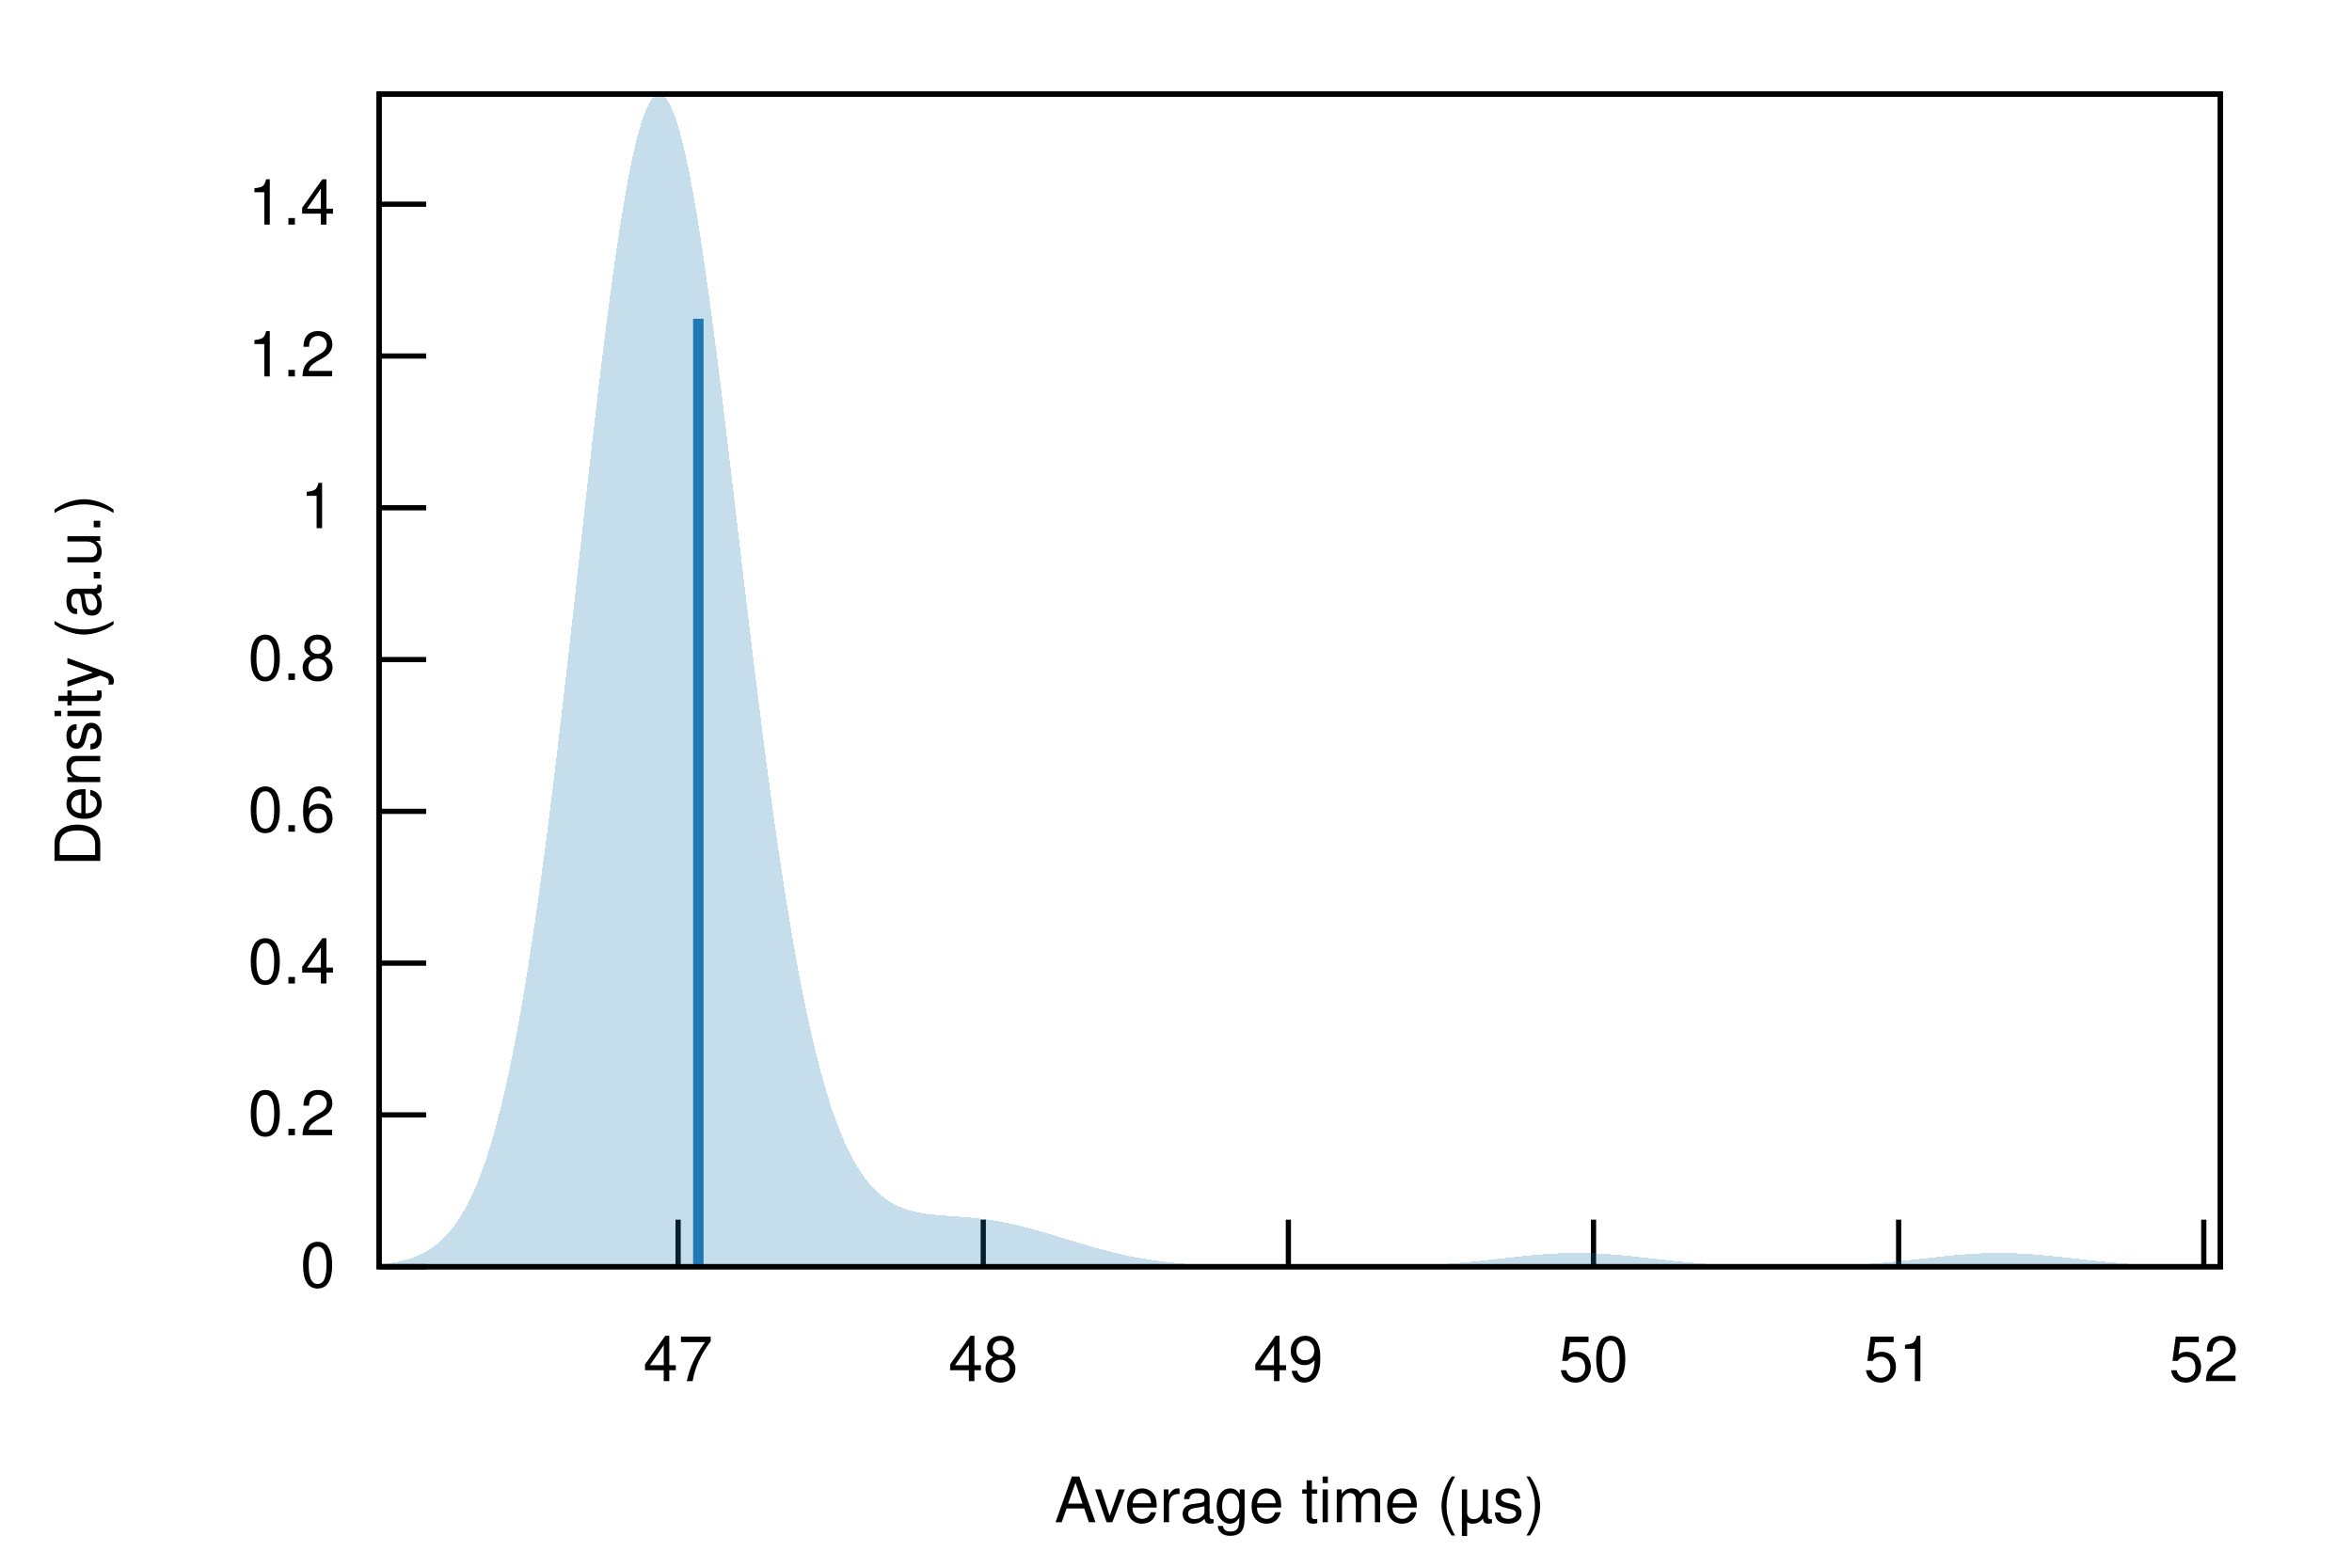
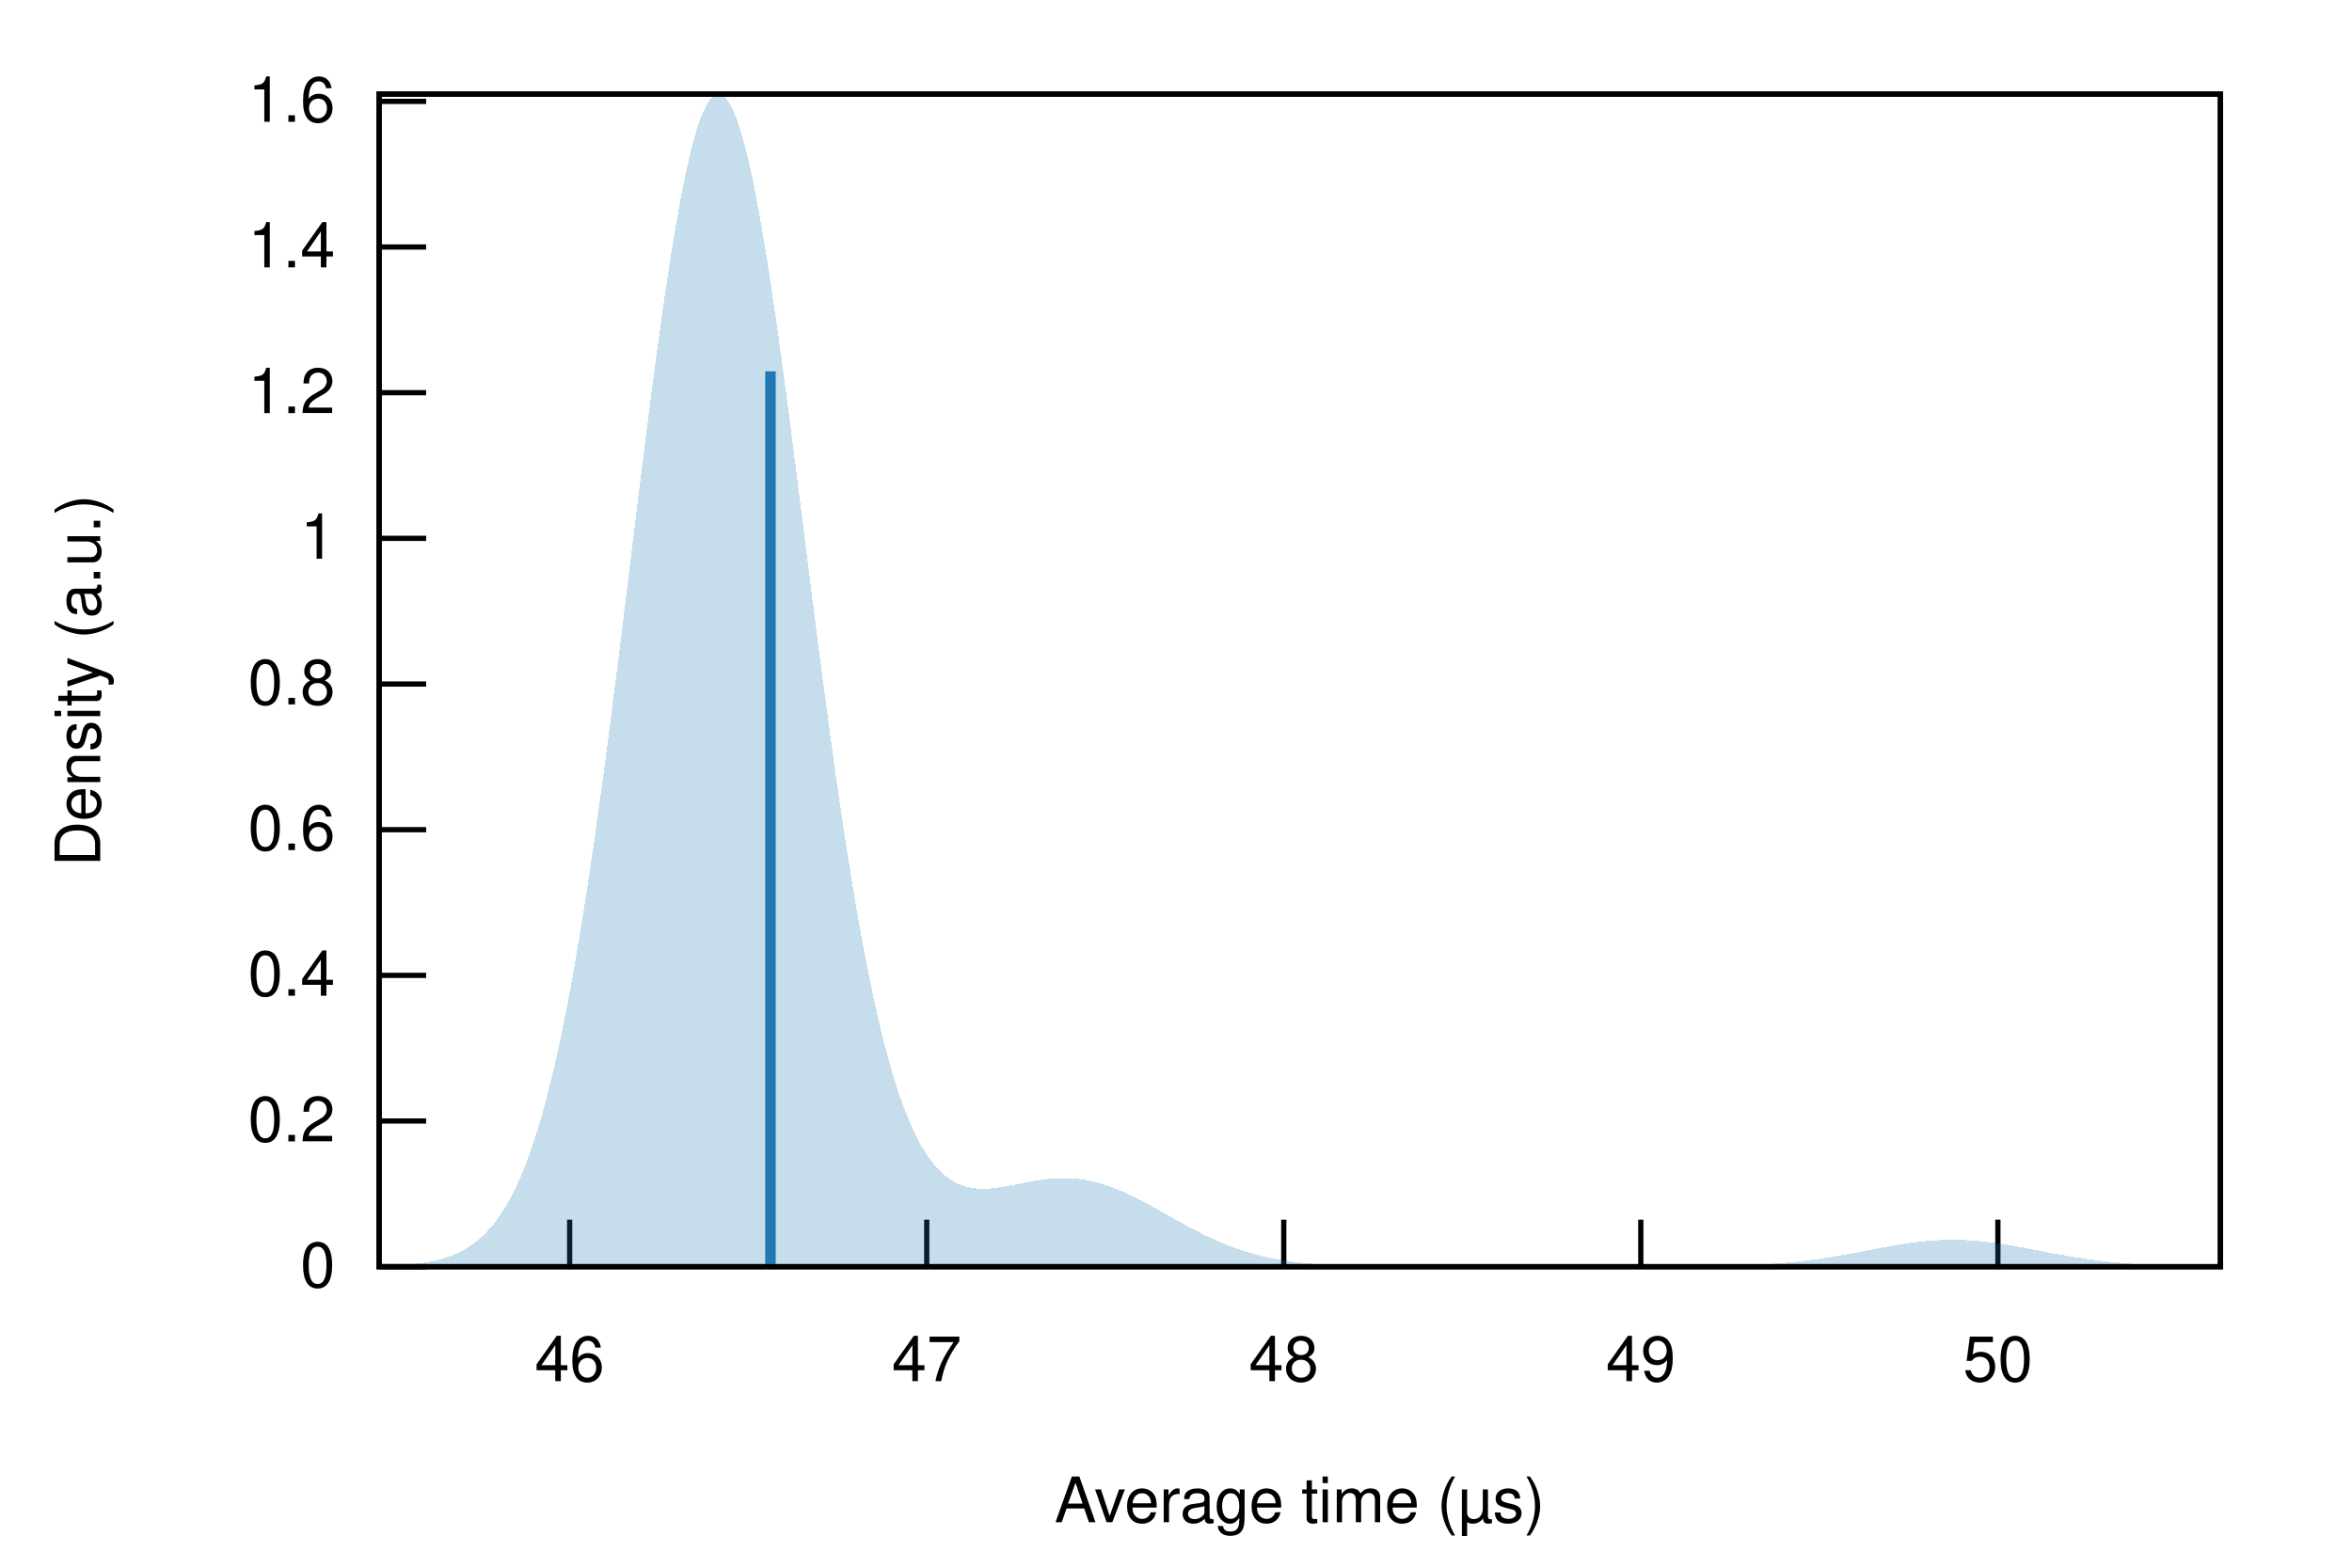
<svg xmlns="http://www.w3.org/2000/svg" xmlns:xlink="http://www.w3.org/1999/xlink" viewBox="0 0 450 300">
  <g id="gnuplot_canvas">
    <rect x="0" y="0" width="450" height="300" fill="none" />
    <defs>
      <circle id="gpDot" r="0.5" stroke-width="0.5" stroke="currentColor" />
      <path id="gpPt0" stroke-width="0.222" stroke="currentColor" d="M-1,0 h2 M0,-1 v2" />
      <path id="gpPt1" stroke-width="0.222" stroke="currentColor" d="M-1,-1 L1,1 M1,-1 L-1,1" />
      <path id="gpPt2" stroke-width="0.222" stroke="currentColor" d="M-1,0 L1,0 M0,-1 L0,1 M-1,-1 L1,1 M-1,1 L1,-1" />
      <rect id="gpPt3" stroke-width="0.222" stroke="currentColor" x="-1" y="-1" width="2" height="2" />
      <rect id="gpPt4" stroke-width="0.222" stroke="currentColor" fill="currentColor" x="-1" y="-1" width="2" height="2" />
      <circle id="gpPt5" stroke-width="0.222" stroke="currentColor" cx="0" cy="0" r="1" />
      <use xlink:href="#gpPt5" id="gpPt6" fill="currentColor" stroke="none" />
      <path id="gpPt7" stroke-width="0.222" stroke="currentColor" d="M0,-1.33 L-1.33,0.67 L1.33,0.67 z" />
      <use xlink:href="#gpPt7" id="gpPt8" fill="currentColor" stroke="none" />
      <use xlink:href="#gpPt7" id="gpPt9" stroke="currentColor" transform="rotate(180)" />
      <use xlink:href="#gpPt9" id="gpPt10" fill="currentColor" stroke="none" />
      <use xlink:href="#gpPt3" id="gpPt11" stroke="currentColor" transform="rotate(45)" />
      <use xlink:href="#gpPt11" id="gpPt12" fill="currentColor" stroke="none" />
      <path id="gpPt13" stroke-width="0.222" stroke="currentColor" d="M0,1.330 L1.265,0.411 L0.782,-1.067 L-0.782,-1.076 L-1.265,0.411 z" />
      <use xlink:href="#gpPt13" id="gpPt14" fill="currentColor" stroke="none" />
      <filter id="textbox" filterUnits="objectBoundingBox" x="0" y="0" height="1" width="1">
        <feFlood flood-color="white" flood-opacity="1" result="bgnd" />
        <feComposite in="SourceGraphic" in2="bgnd" operator="atop" />
      </filter>
      <filter id="greybox" filterUnits="objectBoundingBox" x="0" y="0" height="1" width="1">
        <feFlood flood-color="lightgrey" flood-opacity="1" result="grey" />
        <feComposite in="SourceGraphic" in2="grey" operator="atop" />
      </filter>
    </defs>
    <g fill="none" color="white" stroke="currentColor" stroke-width="1.00" stroke-linecap="butt" stroke-linejoin="miter">
</g>
    <g fill="none" color="black" stroke="currentColor" stroke-width="1.00" stroke-linecap="butt" stroke-linejoin="miter">
      <path stroke="black" d="M72.53,242.40 L81.53,242.40  " />
      <g transform="translate(64.14,246.30)" stroke="none" fill="black" font-family="Helvetica" font-size="12.00" text-anchor="end">
        <text>
          <tspan font-family="Helvetica"> 0</tspan>
        </text>
      </g>
    </g>
    <g fill="none" color="black" stroke="currentColor" stroke-width="1.00" stroke-linecap="butt" stroke-linejoin="miter">
-       <path stroke="black" d="M72.53,213.35 L81.53,213.35  " />
-       <g transform="translate(64.14,217.25)" stroke="none" fill="black" font-family="Helvetica" font-size="12.00" text-anchor="end">
+       <path stroke="black" d="M72.53,214.52 L81.53,214.52  " />
+       <g transform="translate(64.14,218.42)" stroke="none" fill="black" font-family="Helvetica" font-size="12.00" text-anchor="end">
        <text>
          <tspan font-family="Helvetica"> 0.2</tspan>
        </text>
      </g>
    </g>
    <g fill="none" color="black" stroke="currentColor" stroke-width="1.00" stroke-linecap="butt" stroke-linejoin="miter">
-       <path stroke="black" d="M72.53,184.31 L81.53,184.31  " />
-       <g transform="translate(64.14,188.21)" stroke="none" fill="black" font-family="Helvetica" font-size="12.00" text-anchor="end">
+       <path stroke="black" d="M72.53,186.65 L81.53,186.65  " />
+       <g transform="translate(64.14,190.55)" stroke="none" fill="black" font-family="Helvetica" font-size="12.00" text-anchor="end">
        <text>
          <tspan font-family="Helvetica"> 0.4</tspan>
        </text>
      </g>
    </g>
    <g fill="none" color="black" stroke="currentColor" stroke-width="1.00" stroke-linecap="butt" stroke-linejoin="miter">
-       <path stroke="black" d="M72.53,155.26 L81.53,155.26  " />
-       <g transform="translate(64.14,159.16)" stroke="none" fill="black" font-family="Helvetica" font-size="12.00" text-anchor="end">
+       <path stroke="black" d="M72.53,158.77 L81.53,158.77  " />
+       <g transform="translate(64.14,162.67)" stroke="none" fill="black" font-family="Helvetica" font-size="12.00" text-anchor="end">
        <text>
          <tspan font-family="Helvetica"> 0.6</tspan>
        </text>
      </g>
    </g>
    <g fill="none" color="black" stroke="currentColor" stroke-width="1.00" stroke-linecap="butt" stroke-linejoin="miter">
-       <path stroke="black" d="M72.53,126.22 L81.53,126.22  " />
-       <g transform="translate(64.14,130.12)" stroke="none" fill="black" font-family="Helvetica" font-size="12.00" text-anchor="end">
+       <path stroke="black" d="M72.53,130.90 L81.53,130.90  " />
+       <g transform="translate(64.14,134.80)" stroke="none" fill="black" font-family="Helvetica" font-size="12.00" text-anchor="end">
        <text>
          <tspan font-family="Helvetica"> 0.8</tspan>
        </text>
      </g>
    </g>
    <g fill="none" color="black" stroke="currentColor" stroke-width="1.00" stroke-linecap="butt" stroke-linejoin="miter">
-       <path stroke="black" d="M72.53,97.17 L81.53,97.17  " />
-       <g transform="translate(64.14,101.07)" stroke="none" fill="black" font-family="Helvetica" font-size="12.00" text-anchor="end">
+       <path stroke="black" d="M72.53,103.02 L81.53,103.02  " />
+       <g transform="translate(64.14,106.92)" stroke="none" fill="black" font-family="Helvetica" font-size="12.00" text-anchor="end">
        <text>
          <tspan font-family="Helvetica"> 1</tspan>
        </text>
      </g>
    </g>
    <g fill="none" color="black" stroke="currentColor" stroke-width="1.00" stroke-linecap="butt" stroke-linejoin="miter">
-       <path stroke="black" d="M72.53,68.13 L81.53,68.13  " />
-       <g transform="translate(64.14,72.03)" stroke="none" fill="black" font-family="Helvetica" font-size="12.00" text-anchor="end">
+       <path stroke="black" d="M72.53,75.15 L81.53,75.15  " />
+       <g transform="translate(64.14,79.05)" stroke="none" fill="black" font-family="Helvetica" font-size="12.00" text-anchor="end">
        <text>
          <tspan font-family="Helvetica"> 1.2</tspan>
        </text>
      </g>
    </g>
    <g fill="none" color="black" stroke="currentColor" stroke-width="1.00" stroke-linecap="butt" stroke-linejoin="miter">
-       <path stroke="black" d="M72.53,39.08 L81.53,39.08  " />
-       <g transform="translate(64.14,42.98)" stroke="none" fill="black" font-family="Helvetica" font-size="12.00" text-anchor="end">
+       <path stroke="black" d="M72.53,47.27 L81.53,47.27  " />
+       <g transform="translate(64.14,51.17)" stroke="none" fill="black" font-family="Helvetica" font-size="12.00" text-anchor="end">
        <text>
          <tspan font-family="Helvetica"> 1.4</tspan>
        </text>
      </g>
    </g>
    <g fill="none" color="black" stroke="currentColor" stroke-width="1.00" stroke-linecap="butt" stroke-linejoin="miter">
-       <path stroke="black" d="M129.74,242.40 L129.74,233.40  " />
-       <g transform="translate(129.74,264.30)" stroke="none" fill="black" font-family="Helvetica" font-size="12.00" text-anchor="middle">
+       <path stroke="black" d="M72.53,19.40 L81.53,19.40  " />
+       <g transform="translate(64.14,23.30)" stroke="none" fill="black" font-family="Helvetica" font-size="12.00" text-anchor="end">
+         <text>
+           <tspan font-family="Helvetica"> 1.6</tspan>
+         </text>
+       </g>
+     </g>
+     <g fill="none" color="black" stroke="currentColor" stroke-width="1.00" stroke-linecap="butt" stroke-linejoin="miter">
+       <path stroke="black" d="M108.99,242.40 L108.99,233.40  " />
+       <g transform="translate(108.99,264.30)" stroke="none" fill="black" font-family="Helvetica" font-size="12.00" text-anchor="middle">
+         <text>
+           <tspan font-family="Helvetica"> 46</tspan>
+         </text>
+       </g>
+     </g>
+     <g fill="none" color="black" stroke="currentColor" stroke-width="1.00" stroke-linecap="butt" stroke-linejoin="miter">
+       <path stroke="black" d="M177.31,242.40 L177.31,233.40  " />
+       <g transform="translate(177.31,264.30)" stroke="none" fill="black" font-family="Helvetica" font-size="12.00" text-anchor="middle">
        <text>
          <tspan font-family="Helvetica"> 47</tspan>
        </text>
      </g>
    </g>
    <g fill="none" color="black" stroke="currentColor" stroke-width="1.00" stroke-linecap="butt" stroke-linejoin="miter">
-       <path stroke="black" d="M188.12,242.40 L188.12,233.40  " />
-       <g transform="translate(188.12,264.30)" stroke="none" fill="black" font-family="Helvetica" font-size="12.00" text-anchor="middle">
+       <path stroke="black" d="M245.62,242.40 L245.62,233.40  " />
+       <g transform="translate(245.62,264.30)" stroke="none" fill="black" font-family="Helvetica" font-size="12.00" text-anchor="middle">
        <text>
          <tspan font-family="Helvetica"> 48</tspan>
        </text>
      </g>
    </g>
    <g fill="none" color="black" stroke="currentColor" stroke-width="1.00" stroke-linecap="butt" stroke-linejoin="miter">
-       <path stroke="black" d="M246.50,242.40 L246.50,233.40  " />
-       <g transform="translate(246.50,264.30)" stroke="none" fill="black" font-family="Helvetica" font-size="12.00" text-anchor="middle">
+       <path stroke="black" d="M313.93,242.40 L313.93,233.40  " />
+       <g transform="translate(313.93,264.30)" stroke="none" fill="black" font-family="Helvetica" font-size="12.00" text-anchor="middle">
        <text>
          <tspan font-family="Helvetica"> 49</tspan>
        </text>
      </g>
    </g>
    <g fill="none" color="black" stroke="currentColor" stroke-width="1.00" stroke-linecap="butt" stroke-linejoin="miter">
-       <path stroke="black" d="M304.88,242.40 L304.88,233.40  " />
-       <g transform="translate(304.88,264.30)" stroke="none" fill="black" font-family="Helvetica" font-size="12.00" text-anchor="middle">
+       <path stroke="black" d="M382.25,242.40 L382.25,233.40  " />
+       <g transform="translate(382.25,264.30)" stroke="none" fill="black" font-family="Helvetica" font-size="12.00" text-anchor="middle">
        <text>
          <tspan font-family="Helvetica"> 50</tspan>
-         </text>
-       </g>
-     </g>
-     <g fill="none" color="black" stroke="currentColor" stroke-width="1.00" stroke-linecap="butt" stroke-linejoin="miter">
-       <path stroke="black" d="M363.26,242.40 L363.26,233.40  " />
-       <g transform="translate(363.26,264.30)" stroke="none" fill="black" font-family="Helvetica" font-size="12.00" text-anchor="middle">
-         <text>
-           <tspan font-family="Helvetica"> 51</tspan>
-         </text>
-       </g>
-     </g>
-     <g fill="none" color="black" stroke="currentColor" stroke-width="1.00" stroke-linecap="butt" stroke-linejoin="miter">
-       <path stroke="black" d="M421.64,242.40 L421.64,233.40  " />
-       <g transform="translate(421.64,264.30)" stroke="none" fill="black" font-family="Helvetica" font-size="12.00" text-anchor="middle">
-         <text>
-           <tspan font-family="Helvetica"> 52</tspan>
        </text>
      </g>
    </g>
    <g fill="none" color="black" stroke="currentColor" stroke-width="1.00" stroke-linecap="butt" stroke-linejoin="miter">
</g>
    <g fill="none" color="black" stroke="currentColor" stroke-width="1.00" stroke-linecap="butt" stroke-linejoin="miter">
      <path stroke="black" d="M72.53,18.01 L72.53,242.40 L424.82,242.40 L424.82,18.01 L72.53,18.01 Z  " />
    </g>
    <g fill="none" color="black" stroke="currentColor" stroke-width="1.00" stroke-linecap="butt" stroke-linejoin="miter">
</g>
    <g id="gnuplot_plot_1">
      <g fill="none" color="black" stroke="currentColor" stroke-width="1.00" stroke-linecap="butt" stroke-linejoin="miter">
        <g stroke="none" shape-rendering="crispEdges">
-           <polygon fill="rgb( 31, 120, 180)" fill-opacity="0.25" points="72.53,241.99 73.24,241.92 73.94,241.83 74.65,241.73 75.35,241.61 76.06,241.48 76.77,241.33 77.47,241.15 78.18,240.94 78.88,240.71 79.59,240.44 80.30,240.14 81.00,239.80 81.71,239.41 82.41,238.96 83.12,238.47 83.83,237.91 84.53,237.28 85.24,236.58 85.94,235.80 86.65,234.93 87.36,233.96 88.06,232.89 88.77,231.71 89.47,230.41 90.18,228.98 90.89,227.41 91.59,225.69 92.30,223.83 93.00,221.80 93.71,219.59 94.42,217.21 95.12,214.64 95.83,211.88 96.53,208.92 97.24,205.75 97.95,202.37 98.65,198.78 99.36,194.97 100.06,190.94 100.77,186.69 101.48,182.22 102.18,177.54 102.89,172.65 103.59,167.56 104.30,162.27 105.01,156.80 105.71,151.16 106.42,145.36 107.12,139.42 107.83,133.35 108.54,127.19 109.24,120.94 109.95,114.63 110.65,108.29 111.36,101.95 112.07,95.63 112.77,89.36 113.48,83.17 114.18,77.09 114.89,71.15 115.60,65.39 116.30,59.83 117.01,54.50 117.71,49.44 118.42,44.68 119.13,40.23 119.83,36.13 120.54,32.40 121.24,29.06 121.95,26.14 122.66,23.64 123.36,21.59 124.07,19.99 124.77,18.86 125.48,18.20 126.19,18.01 126.89,18.29 127.60,19.05 128.30,20.27 129.01,21.94 129.72,24.05 130.42,26.59 131.13,29.54 131.83,32.88 132.54,36.58 133.25,40.63 133.95,45.00 134.66,49.66 135.36,54.58 136.07,59.74 136.78,65.10 137.48,70.64 138.19,76.32 138.89,82.13 139.60,88.02 140.31,93.97 141.01,99.96 141.72,105.95 142.42,111.92 143.13,117.85 143.84,123.72 144.54,129.50 145.25,135.18 145.95,140.74 146.66,146.16 147.37,151.43 148.07,156.55 148.78,161.49 149.48,166.25 150.19,170.83 150.90,175.21 151.60,179.40 152.31,183.39 153.01,187.19 153.72,190.79 154.43,194.19 155.13,197.39 155.84,200.41 156.54,203.24 157.25,205.89 157.96,208.36 158.66,210.66 159.37,212.80 160.07,214.77 160.78,216.60 161.48,218.28 162.19,219.83 162.90,221.24 163.60,222.54 164.31,223.71 165.01,224.78 165.72,225.75 166.43,226.62 167.13,227.40 167.84,228.10 168.54,228.73 169.25,229.28 169.96,229.77 170.66,230.20 171.37,230.58 172.07,230.91 172.78,231.20 173.49,231.45 174.19,231.66 174.90,231.84 175.60,232.00 176.31,232.13 177.02,232.24 177.72,232.34 178.43,232.42 179.13,232.49 179.84,232.55 180.55,232.61 181.25,232.66 181.96,232.71 182.66,232.76 183.37,232.81 184.08,232.86 184.78,232.92 185.49,232.98 186.19,233.05 186.90,233.12 187.61,233.21 188.31,233.29 189.02,233.39 189.72,233.50 190.43,233.61 191.14,233.73 191.84,233.86 192.55,234.00 193.25,234.15 193.96,234.30 194.67,234.47 195.37,234.64 196.08,234.82 196.78,235.00 197.49,235.19 198.20,235.38 198.90,235.58 199.61,235.79 200.31,235.99 201.02,236.20 201.73,236.42 202.43,236.63 203.14,236.85 203.84,237.06 204.55,237.28 205.26,237.49 205.96,237.71 206.67,237.92 207.37,238.13 208.08,238.34 208.79,238.54 209.49,238.74 210.20,238.93 210.90,239.12 211.61,239.31 212.32,239.49 213.02,239.67 213.73,239.83 214.43,240.00 215.14,240.15 215.85,240.31 216.55,240.45 217.26,240.59 217.96,240.72 218.67,240.84 219.38,240.96 220.08,241.07 220.79,241.18 221.49,241.28 222.20,241.37 222.91,241.46 223.61,241.54 224.32,241.62 225.02,241.69 225.73,241.76 226.44,241.82 227.14,241.87 227.85,241.93 228.55,241.97 229.26,242.02 229.97,242.06 230.67,242.09 231.38,242.13 232.08,242.16 232.79,242.19 233.50,242.21 234.20,242.23 234.91,242.25 235.61,242.27 236.32,242.29 237.03,242.30 237.73,242.31 238.44,242.32 239.14,242.33 239.85,242.34 240.56,242.35 241.26,242.36 241.97,242.36 242.67,242.37 243.38,242.37 244.09,242.38 244.79,242.38 245.50,242.38 246.20,242.38 246.91,242.39 247.62,242.39 248.32,242.39 249.03,242.39 249.73,242.39 250.44,242.39 251.15,242.39 251.85,242.39 252.56,242.39 253.26,242.39 253.97,242.39 254.68,242.39 255.38,242.39 256.09,242.38 256.79,242.38 257.50,242.38 258.21,242.38 258.91,242.37 259.62,242.37 260.32,242.36 261.03,242.36 261.74,242.35 262.44,242.34 263.15,242.34 263.85,242.33 264.56,242.32 265.27,242.31 265.97,242.29 266.68,242.28 267.38,242.26 268.09,242.24 268.80,242.23 269.50,242.20 270.21,242.18 270.91,242.15 271.62,242.13 272.33,242.10 273.03,242.06 273.74,242.03 274.44,241.99 275.15,241.95 275.86,241.91 276.56,241.86 277.27,241.81 277.97,241.76 278.68,241.70 279.39,241.64 280.09,241.58 280.80,241.52 281.50,241.45 282.21,241.38 282.92,241.31 283.62,241.24 284.33,241.16 285.03,241.09 285.74,241.01 286.45,240.93 287.15,240.85 287.86,240.77 288.56,240.69 289.27,240.61 289.98,240.53 290.68,240.46 291.39,240.38 292.09,240.31 292.80,240.24 293.51,240.17 294.21,240.11 294.92,240.05 295.62,240.00 296.33,239.95 297.04,239.90 297.74,239.87 298.45,239.83 299.15,239.81 299.86,239.79 300.57,239.77 301.27,239.77 301.98,239.77 302.68,239.77 303.39,239.78 304.10,239.80 304.80,239.83 305.51,239.86 306.21,239.90 306.92,239.94 307.63,239.99 308.33,240.04 309.04,240.10 309.74,240.16 310.45,240.23 311.16,240.30 311.86,240.37 312.57,240.44 313.27,240.52 313.98,240.60 314.69,240.67 315.39,240.75 316.10,240.83 316.80,240.91 317.51,240.99 318.22,241.07 318.92,241.15 319.63,241.22 320.33,241.30 321.04,241.37 321.75,241.44 322.45,241.51 323.16,241.57 323.86,241.63 324.57,241.69 325.28,241.75 325.98,241.80 326.69,241.85 327.39,241.90 328.10,241.94 328.81,241.98 329.51,242.02 330.22,242.05 330.92,242.09 331.63,242.12 332.34,242.15 333.04,242.17 333.75,242.19 334.45,242.21 335.16,242.23 335.87,242.25 336.57,242.26 337.28,242.27 337.98,242.28 338.69,242.29 339.39,242.30 340.10,242.31 340.81,242.31 341.51,242.31 342.22,242.31 342.92,242.31 343.63,242.31 344.34,242.30 345.04,242.30 345.75,242.29 346.45,242.28 347.16,242.27 347.87,242.26 348.57,242.24 349.28,242.22 349.98,242.21 350.69,242.18 351.40,242.16 352.10,242.13 352.81,242.11 353.51,242.07 354.22,242.04 354.93,242.00 355.63,241.96 356.34,241.92 357.04,241.88 357.75,241.83 358.46,241.78 359.16,241.72 359.87,241.67 360.57,241.61 361.28,241.54 361.99,241.48 362.69,241.41 363.40,241.34 364.10,241.27 364.81,241.19 365.52,241.12 366.22,241.04 366.93,240.96 367.63,240.88 368.34,240.80 369.05,240.72 369.75,240.64 370.46,240.56 371.16,240.49 371.87,240.41 372.58,240.34 373.28,240.27 373.99,240.20 374.69,240.13 375.40,240.07 376.11,240.02 376.81,239.97 377.52,239.92 378.22,239.88 378.93,239.85 379.64,239.82 380.34,239.79 381.05,239.78 381.75,239.77 382.46,239.77 383.17,239.77 383.87,239.78 384.58,239.79 385.28,239.82 385.99,239.85 386.70,239.88 387.40,239.92 388.11,239.97 388.81,240.02 389.52,240.07 390.23,240.13 390.93,240.20 391.64,240.27 392.34,240.34 393.05,240.41 393.76,240.49 394.46,240.56 395.17,240.64 395.87,240.72 396.58,240.80 397.29,240.88 397.99,240.96 398.70,241.04 399.40,241.12 400.11,241.19 400.82,241.27 401.52,241.34 402.23,241.41 402.93,241.48 403.64,241.54 404.35,241.61 405.05,241.67 405.76,241.72 406.46,241.78 407.17,241.83 407.88,241.88 408.58,241.92 409.29,241.97 409.99,242.01 410.70,242.04 411.41,242.08 412.11,242.11 412.82,242.14 413.52,242.17 414.23,242.19 414.94,242.21 415.64,242.23 416.35,242.25 417.05,242.27 417.76,242.28 418.47,242.30 419.17,242.31 419.88,242.32 420.58,242.33 421.29,242.34 422.00,242.35 422.70,242.35 423.41,242.36 424.11,242.37 424.82,242.37 424.82,242.40 424.11,242.40 423.41,242.40 422.70,242.40 422.00,242.40 421.29,242.40 420.58,242.40 419.88,242.40 419.17,242.40 418.47,242.40 417.76,242.40 417.05,242.40 416.35,242.40 415.64,242.40 414.94,242.40 414.23,242.40 413.52,242.40 412.82,242.40 412.11,242.40 411.41,242.40 410.70,242.40 409.99,242.40 409.29,242.40 408.58,242.40 407.88,242.40 407.17,242.40 406.46,242.40 405.76,242.40 405.05,242.40 404.35,242.40 403.64,242.40 402.93,242.40 402.23,242.40 401.52,242.40 400.82,242.40 400.11,242.40 399.40,242.40 398.70,242.40 397.99,242.40 397.29,242.40 396.58,242.40 395.87,242.40 395.17,242.40 394.46,242.40 393.76,242.40 393.05,242.40 392.34,242.40 391.64,242.40 390.93,242.40 390.23,242.40 389.52,242.40 388.81,242.40 388.11,242.40 387.40,242.40 386.70,242.40 385.99,242.40 385.28,242.40 384.58,242.40 383.87,242.40 383.17,242.40 382.46,242.40 381.75,242.40 381.05,242.40 380.34,242.40 379.64,242.40 378.93,242.40 378.22,242.40 377.52,242.40 376.81,242.40 376.11,242.40 375.40,242.40 374.69,242.40 373.99,242.40 373.28,242.40 372.58,242.40 371.87,242.40 371.16,242.40 370.46,242.40 369.75,242.40 369.05,242.40 368.34,242.40 367.63,242.40 366.93,242.40 366.22,242.40 365.52,242.40 364.81,242.40 364.10,242.40 363.40,242.40 362.69,242.40 361.99,242.40 361.28,242.40 360.57,242.40 359.87,242.40 359.16,242.40 358.46,242.40 357.75,242.40 357.04,242.40 356.34,242.40 355.63,242.40 354.93,242.40 354.22,242.40 353.51,242.40 352.81,242.40 352.10,242.40 351.40,242.40 350.69,242.40 349.98,242.40 349.28,242.40 348.57,242.40 347.87,242.40 347.16,242.40 346.45,242.40 345.75,242.40 345.04,242.40 344.34,242.40 343.63,242.40 342.92,242.40 342.22,242.40 341.51,242.40 340.81,242.40 340.10,242.40 339.39,242.40 338.69,242.40 337.98,242.40 337.28,242.40 336.57,242.40 335.87,242.40 335.16,242.40 334.45,242.40 333.75,242.40 333.04,242.40 332.34,242.40 331.63,242.40 330.92,242.40 330.22,242.40 329.51,242.40 328.81,242.40 328.10,242.40 327.39,242.40 326.69,242.40 325.98,242.40 325.28,242.40 324.57,242.40 323.86,242.40 323.16,242.40 322.45,242.40 321.75,242.40 321.04,242.40 320.33,242.40 319.63,242.40 318.92,242.40 318.22,242.40 317.51,242.40 316.80,242.40 316.10,242.40 315.39,242.40 314.69,242.40 313.98,242.40 313.27,242.40 312.57,242.40 311.86,242.40 311.16,242.40 310.45,242.40 309.74,242.40 309.04,242.40 308.33,242.40 307.63,242.40 306.92,242.40 306.21,242.40 305.51,242.40 304.80,242.40 304.10,242.40 303.39,242.40 302.68,242.40 301.98,242.40 301.27,242.40 300.57,242.40 299.86,242.40 299.15,242.40 298.45,242.40 297.74,242.40 297.04,242.40 296.33,242.40 295.62,242.40 294.92,242.40 294.21,242.40 293.51,242.40 292.80,242.40 292.09,242.40 291.39,242.40 290.68,242.40 289.98,242.40 289.27,242.40 288.56,242.40 287.86,242.40 287.15,242.40 286.45,242.40 285.74,242.40 285.03,242.40 284.33,242.40 283.62,242.40 282.92,242.40 282.21,242.40 281.50,242.40 280.80,242.40 280.09,242.40 279.39,242.40 278.68,242.40 277.97,242.40 277.27,242.40 276.56,242.40 275.86,242.40 275.15,242.40 274.44,242.40 273.74,242.40 273.03,242.40 272.33,242.40 271.62,242.40 270.91,242.40 270.21,242.40 269.50,242.40 268.80,242.40 268.09,242.40 267.38,242.40 266.68,242.40 265.97,242.40 265.27,242.40 264.56,242.40 263.85,242.40 263.15,242.40 262.44,242.40 261.74,242.40 261.03,242.40 260.32,242.40 259.62,242.40 258.91,242.40 258.21,242.40 257.50,242.40 256.79,242.40 256.09,242.40 255.38,242.40 254.68,242.40 253.97,242.40 253.26,242.40 252.56,242.40 251.85,242.40 251.15,242.40 250.44,242.40 249.73,242.40 249.03,242.40 248.32,242.40 247.62,242.40 246.91,242.40 246.20,242.40 245.50,242.40 244.79,242.40 244.09,242.40 243.38,242.40 242.67,242.40 241.97,242.40 241.26,242.40 240.56,242.40 239.85,242.40 239.14,242.40 238.44,242.40 237.73,242.40 237.03,242.40 236.32,242.40 235.61,242.40 234.91,242.40 234.20,242.40 233.50,242.40 232.79,242.40 232.08,242.40 231.38,242.40 230.67,242.40 229.97,242.40 229.26,242.40 228.55,242.40 227.85,242.40 227.14,242.40 226.44,242.40 225.73,242.40 225.02,242.40 224.32,242.40 223.61,242.40 222.91,242.40 222.20,242.40 221.49,242.40 220.79,242.40 220.08,242.40 219.38,242.40 218.67,242.40 217.96,242.40 217.26,242.40 216.55,242.40 215.85,242.40 215.14,242.40 214.43,242.40 213.73,242.40 213.02,242.40 212.32,242.40 211.61,242.40 210.90,242.40 210.20,242.40 209.49,242.40 208.79,242.40 208.08,242.40 207.37,242.40 206.67,242.40 205.96,242.40 205.26,242.40 204.55,242.40 203.84,242.40 203.14,242.40 202.43,242.40 201.73,242.40 201.02,242.40 200.31,242.40 199.61,242.40 198.90,242.40 198.20,242.40 197.49,242.40 196.78,242.40 196.08,242.40 195.37,242.40 194.67,242.40 193.96,242.40 193.25,242.40 192.55,242.40 191.84,242.40 191.14,242.40 190.43,242.40 189.72,242.40 189.02,242.40 188.31,242.40 187.61,242.40 186.90,242.40 186.19,242.40 185.49,242.40 184.78,242.40 184.08,242.40 183.37,242.40 182.66,242.40 181.96,242.40 181.25,242.40 180.55,242.40 179.84,242.40 179.13,242.40 178.43,242.40 177.72,242.40 177.02,242.40 176.31,242.40 175.60,242.40 174.90,242.40 174.19,242.40 173.49,242.40 172.78,242.40 172.07,242.40 171.37,242.40 170.66,242.40 169.96,242.40 169.25,242.40 168.54,242.40 167.84,242.40 167.13,242.40 166.43,242.40 165.72,242.40 165.01,242.40 164.31,242.40 163.60,242.40 162.90,242.40 162.19,242.40 161.48,242.40 160.78,242.40 160.07,242.40 159.37,242.40 158.66,242.40 157.96,242.40 157.25,242.40 156.54,242.40 155.84,242.40 155.13,242.40 154.43,242.40 153.72,242.40 153.01,242.40 152.31,242.40 151.60,242.40 150.90,242.40 150.19,242.40 149.48,242.40 148.78,242.40 148.07,242.40 147.37,242.40 146.66,242.40 145.95,242.40 145.25,242.40 144.54,242.40 143.84,242.40 143.13,242.40 142.42,242.40 141.72,242.40 141.01,242.40 140.31,242.40 139.60,242.40 138.89,242.40 138.19,242.40 137.48,242.40 136.78,242.40 136.07,242.40 135.36,242.40 134.66,242.40 133.95,242.40 133.25,242.40 132.54,242.40 131.83,242.40 131.13,242.40 130.42,242.40 129.72,242.40 129.01,242.40 128.30,242.40 127.60,242.40 126.89,242.40 126.19,242.40 125.48,242.40 124.77,242.40 124.07,242.40 123.36,242.40 122.66,242.40 121.95,242.40 121.24,242.40 120.54,242.40 119.83,242.40 119.13,242.40 118.42,242.40 117.71,242.40 117.01,242.40 116.30,242.40 115.60,242.40 114.89,242.40 114.18,242.40 113.48,242.40 112.77,242.40 112.07,242.40 111.36,242.40 110.65,242.40 109.95,242.40 109.24,242.40 108.54,242.40 107.83,242.40 107.12,242.40 106.42,242.40 105.71,242.40 105.01,242.40 104.30,242.40 103.59,242.40 102.89,242.40 102.18,242.40 101.48,242.40 100.77,242.40 100.06,242.40 99.36,242.40 98.65,242.40 97.95,242.40 97.24,242.40 96.53,242.40 95.83,242.40 95.12,242.40 94.42,242.40 93.71,242.40 93.00,242.40 92.30,242.40 91.59,242.40 90.89,242.40 90.18,242.40 89.47,242.40 88.77,242.40 88.06,242.40 87.36,242.40 86.65,242.40 85.94,242.40 85.24,242.40 84.53,242.40 83.83,242.40 83.12,242.40 82.41,242.40 81.71,242.40 81.00,242.40 80.30,242.40 79.59,242.40 78.88,242.40 78.18,242.40 77.47,242.40 76.77,242.40 76.06,242.40 75.35,242.40 74.65,242.40 73.94,242.40 73.24,242.40 72.53,242.40 " />
+           <polygon fill="rgb( 31, 120, 180)" fill-opacity="0.25" points="72.53,242.28 73.24,242.25 73.94,242.23 74.65,242.20 75.35,242.17 76.06,242.13 76.77,242.08 77.47,242.03 78.18,241.97 78.88,241.91 79.59,241.83 80.30,241.74 81.00,241.64 81.71,241.53 82.41,241.40 83.12,241.25 83.83,241.08 84.53,240.89 85.24,240.68 85.94,240.44 86.65,240.18 87.36,239.88 88.06,239.54 88.77,239.17 89.47,238.75 90.18,238.29 90.89,237.77 91.59,237.20 92.30,236.57 93.00,235.88 93.71,235.11 94.42,234.27 95.12,233.34 95.83,232.33 96.53,231.23 97.24,230.03 97.95,228.72 98.65,227.30 99.36,225.76 100.06,224.09 100.77,222.30 101.48,220.37 102.18,218.29 102.89,216.06 103.59,213.69 104.30,211.15 105.01,208.44 105.71,205.57 106.42,202.53 107.12,199.31 107.83,195.91 108.54,192.33 109.24,188.58 109.95,184.64 110.65,180.53 111.36,176.25 112.07,171.79 112.77,167.17 113.48,162.38 114.18,157.45 114.89,152.37 115.60,147.16 116.30,141.82 117.01,136.38 117.71,130.84 118.42,125.22 119.13,119.54 119.83,113.82 120.54,108.07 121.24,102.31 121.95,96.57 122.66,90.86 123.36,85.22 124.07,79.65 124.77,74.19 125.48,68.86 126.19,63.68 126.89,58.67 127.60,53.86 128.30,49.27 129.01,44.93 129.72,40.84 130.42,37.04 131.13,33.54 131.83,30.37 132.54,27.52 133.25,25.03 133.95,22.90 134.66,21.15 135.36,19.77 136.07,18.79 136.78,18.20 137.48,18.01 138.19,18.22 138.89,18.82 139.60,19.81 140.31,21.19 141.01,22.95 141.72,25.08 142.42,27.57 143.13,30.40 143.84,33.56 144.54,37.02 145.25,40.79 145.95,44.82 146.66,49.11 147.37,53.64 148.07,58.37 148.78,63.29 149.48,68.37 150.19,73.60 150.90,78.95 151.60,84.39 152.31,89.90 153.01,95.46 153.72,101.05 154.43,106.65 155.13,112.24 155.84,117.79 156.54,123.29 157.25,128.73 157.96,134.07 158.66,139.33 159.37,144.46 160.07,149.48 160.78,154.35 161.48,159.08 162.19,163.66 162.90,168.07 163.60,172.32 164.31,176.39 165.01,180.29 165.72,184.01 166.43,187.55 167.13,190.91 167.84,194.10 168.54,197.10 169.25,199.92 169.96,202.57 170.66,205.06 171.37,207.37 172.07,209.52 172.78,211.52 173.49,213.36 174.19,215.06 174.90,216.62 175.60,218.04 176.31,219.33 177.02,220.50 177.72,221.56 178.43,222.50 179.13,223.35 179.84,224.09 180.55,224.74 181.25,225.31 181.96,225.80 182.66,226.21 183.37,226.55 184.08,226.84 184.78,227.06 185.49,227.23 186.19,227.35 186.90,227.43 187.61,227.47 188.31,227.48 189.02,227.46 189.72,227.41 190.43,227.33 191.14,227.24 191.84,227.13 192.55,227.01 193.25,226.88 193.96,226.75 194.67,226.61 195.37,226.47 196.08,226.33 196.78,226.19 197.49,226.06 198.20,225.94 198.90,225.83 199.61,225.73 200.31,225.64 201.02,225.57 201.73,225.52 202.43,225.48 203.14,225.46 203.84,225.46 204.55,225.47 205.26,225.51 205.96,225.57 206.67,225.65 207.37,225.75 208.08,225.87 208.79,226.02 209.49,226.18 210.20,226.36 210.90,226.57 211.61,226.79 212.32,227.03 213.02,227.29 213.73,227.57 214.43,227.87 215.14,228.18 215.85,228.50 216.55,228.84 217.26,229.18 217.96,229.54 218.67,229.91 219.38,230.29 220.08,230.67 220.79,231.06 221.49,231.45 222.20,231.85 222.91,232.25 223.61,232.65 224.32,233.04 225.02,233.44 225.73,233.83 226.44,234.22 227.14,234.61 227.85,234.99 228.55,235.36 229.26,235.72 229.97,236.08 230.67,236.43 231.38,236.76 232.08,237.09 232.79,237.41 233.50,237.71 234.20,238.01 234.91,238.29 235.61,238.56 236.32,238.82 237.03,239.07 237.73,239.30 238.44,239.53 239.14,239.74 239.85,239.94 240.56,240.13 241.26,240.31 241.97,240.48 242.67,240.64 243.38,240.79 244.09,240.92 244.79,241.05 245.50,241.17 246.20,241.28 246.91,241.39 247.62,241.48 248.32,241.57 249.03,241.65 249.73,241.72 250.44,241.79 251.15,241.85 251.85,241.91 252.56,241.96 253.26,242.01 253.97,242.05 254.68,242.09 255.38,242.12 256.09,242.15 256.79,242.18 257.50,242.21 258.21,242.23 258.91,242.25 259.62,242.27 260.32,242.29 261.03,242.30 261.74,242.31 262.44,242.32 263.15,242.33 263.85,242.34 264.56,242.35 265.27,242.36 265.97,242.36 266.68,242.37 267.38,242.37 268.09,242.38 268.80,242.38 269.50,242.38 270.21,242.39 270.91,242.39 271.62,242.39 272.33,242.39 273.03,242.39 273.74,242.39 274.44,242.39 275.15,242.40 275.86,242.40 276.56,242.40 277.27,242.40 277.97,242.40 278.68,242.40 279.39,242.40 280.09,242.40 280.80,242.40 281.50,242.40 282.21,242.40 282.92,242.40 283.62,242.40 284.33,242.40 285.03,242.40 285.74,242.40 286.45,242.40 287.15,242.40 287.86,242.40 288.56,242.40 289.27,242.40 289.98,242.40 290.68,242.40 291.39,242.40 292.09,242.40 292.80,242.40 293.51,242.40 294.21,242.40 294.92,242.40 295.62,242.40 296.33,242.40 297.04,242.40 297.74,242.40 298.45,242.40 299.15,242.40 299.86,242.40 300.57,242.40 301.27,242.40 301.98,242.40 302.68,242.40 303.39,242.40 304.10,242.40 304.80,242.40 305.51,242.40 306.21,242.40 306.92,242.40 307.63,242.40 308.33,242.40 309.04,242.40 309.74,242.40 310.45,242.40 311.16,242.40 311.86,242.40 312.57,242.40 313.27,242.39 313.98,242.39 314.69,242.39 315.39,242.39 316.10,242.39 316.80,242.39 317.51,242.39 318.22,242.38 318.92,242.38 319.63,242.38 320.33,242.38 321.04,242.37 321.75,242.37 322.45,242.36 323.16,242.36 323.86,242.35 324.57,242.35 325.28,242.34 325.98,242.33 326.69,242.32 327.39,242.31 328.10,242.30 328.81,242.29 329.51,242.27 330.22,242.25 330.92,242.24 331.63,242.22 332.34,242.20 333.04,242.17 333.75,242.15 334.45,242.12 335.16,242.09 335.87,242.05 336.57,242.02 337.28,241.98 337.98,241.93 338.69,241.89 339.39,241.84 340.10,241.78 340.81,241.73 341.51,241.67 342.22,241.60 342.92,241.53 343.63,241.46 344.34,241.38 345.04,241.30 345.75,241.21 346.45,241.12 347.16,241.03 347.87,240.93 348.57,240.82 349.28,240.72 349.98,240.61 350.69,240.49 351.40,240.37 352.10,240.25 352.81,240.13 353.51,240.00 354.22,239.87 354.93,239.74 355.63,239.60 356.34,239.47 357.04,239.34 357.75,239.20 358.46,239.07 359.16,238.93 359.87,238.80 360.57,238.67 361.28,238.54 361.99,238.41 362.69,238.29 363.40,238.18 364.10,238.06 364.81,237.96 365.52,237.86 366.22,237.76 366.93,237.68 367.63,237.60 368.34,237.52 369.05,237.46 369.75,237.40 370.46,237.36 371.16,237.32 371.87,237.29 372.58,237.27 373.28,237.26 373.99,237.26 374.69,237.27 375.40,237.29 376.11,237.32 376.81,237.36 377.52,237.41 378.22,237.47 378.93,237.53 379.64,237.61 380.34,237.69 381.05,237.78 381.75,237.87 382.46,237.97 383.17,238.08 383.87,238.19 384.58,238.31 385.28,238.43 385.99,238.56 386.70,238.69 387.40,238.82 388.11,238.95 388.81,239.08 389.52,239.22 390.23,239.35 390.93,239.49 391.64,239.62 392.34,239.76 393.05,239.89 393.76,240.02 394.46,240.14 395.17,240.27 395.87,240.39 396.58,240.51 397.29,240.62 397.99,240.73 398.70,240.84 399.40,240.94 400.11,241.04 400.82,241.13 401.52,241.22 402.23,241.31 402.93,241.39 403.64,241.47 404.35,241.54 405.05,241.61 405.76,241.67 406.46,241.73 407.17,241.79 407.88,241.84 408.58,241.89 409.29,241.94 409.99,241.98 410.70,242.02 411.41,242.06 412.11,242.09 412.82,242.12 413.52,242.15 414.23,242.17 414.94,242.20 415.64,242.22 416.35,242.24 417.05,242.26 417.76,242.27 418.47,242.29 419.17,242.30 419.88,242.31 420.58,242.32 421.29,242.33 422.00,242.34 422.70,242.35 423.41,242.35 424.11,242.36 424.82,242.36 424.82,242.40 424.11,242.40 423.41,242.40 422.70,242.40 422.00,242.40 421.29,242.40 420.58,242.40 419.88,242.40 419.17,242.40 418.47,242.40 417.76,242.40 417.05,242.40 416.35,242.40 415.64,242.40 414.94,242.40 414.23,242.40 413.52,242.40 412.82,242.40 412.11,242.40 411.41,242.40 410.70,242.40 409.99,242.40 409.29,242.40 408.58,242.40 407.88,242.40 407.17,242.40 406.46,242.40 405.76,242.40 405.05,242.40 404.35,242.40 403.64,242.40 402.93,242.40 402.23,242.40 401.52,242.40 400.82,242.40 400.11,242.40 399.40,242.40 398.70,242.40 397.99,242.40 397.29,242.40 396.58,242.40 395.87,242.40 395.17,242.40 394.46,242.40 393.76,242.40 393.05,242.40 392.34,242.40 391.64,242.40 390.93,242.40 390.23,242.40 389.52,242.40 388.81,242.40 388.11,242.40 387.40,242.40 386.70,242.40 385.99,242.40 385.28,242.40 384.58,242.40 383.87,242.40 383.17,242.40 382.46,242.40 381.75,242.40 381.05,242.40 380.34,242.40 379.64,242.40 378.93,242.40 378.22,242.40 377.52,242.40 376.81,242.40 376.11,242.40 375.40,242.40 374.69,242.40 373.99,242.40 373.28,242.40 372.58,242.40 371.87,242.40 371.16,242.40 370.46,242.40 369.75,242.40 369.05,242.40 368.34,242.40 367.63,242.40 366.93,242.40 366.22,242.40 365.52,242.40 364.81,242.40 364.10,242.40 363.40,242.40 362.69,242.40 361.99,242.40 361.28,242.40 360.57,242.40 359.87,242.40 359.16,242.40 358.46,242.40 357.75,242.40 357.04,242.40 356.34,242.40 355.63,242.40 354.93,242.40 354.22,242.40 353.51,242.40 352.81,242.40 352.10,242.40 351.40,242.40 350.69,242.40 349.98,242.40 349.28,242.40 348.57,242.40 347.87,242.40 347.16,242.40 346.45,242.40 345.75,242.40 345.04,242.40 344.34,242.40 343.63,242.40 342.92,242.40 342.22,242.40 341.51,242.40 340.81,242.40 340.10,242.40 339.39,242.40 338.69,242.40 337.98,242.40 337.28,242.40 336.57,242.40 335.87,242.40 335.16,242.40 334.45,242.40 333.75,242.40 333.04,242.40 332.34,242.40 331.63,242.40 330.92,242.40 330.22,242.40 329.51,242.40 328.81,242.40 328.10,242.40 327.39,242.40 326.69,242.40 325.98,242.40 325.28,242.40 324.57,242.40 323.86,242.40 323.16,242.40 322.45,242.40 321.75,242.40 321.04,242.40 320.33,242.40 319.63,242.40 318.92,242.40 318.22,242.40 317.51,242.40 316.80,242.40 316.10,242.40 315.39,242.40 314.69,242.40 313.98,242.40 313.27,242.40 312.57,242.40 311.86,242.40 311.16,242.40 310.45,242.40 309.74,242.40 309.04,242.40 308.33,242.40 307.63,242.40 306.92,242.40 306.21,242.40 305.51,242.40 304.80,242.40 304.10,242.40 303.39,242.40 302.68,242.40 301.98,242.40 301.27,242.40 300.57,242.40 299.86,242.40 299.15,242.40 298.45,242.40 297.74,242.40 297.04,242.40 296.33,242.40 295.62,242.40 294.92,242.40 294.21,242.40 293.51,242.40 292.80,242.40 292.09,242.40 291.39,242.40 290.68,242.40 289.98,242.40 289.27,242.40 288.56,242.40 287.86,242.40 287.15,242.40 286.45,242.40 285.74,242.40 285.03,242.40 284.33,242.40 283.62,242.40 282.92,242.40 282.21,242.40 281.50,242.40 280.80,242.40 280.09,242.40 279.39,242.40 278.68,242.40 277.97,242.40 277.27,242.40 276.56,242.40 275.86,242.40 275.15,242.40 274.44,242.40 273.74,242.40 273.03,242.40 272.33,242.40 271.62,242.40 270.91,242.40 270.21,242.40 269.50,242.40 268.80,242.40 268.09,242.40 267.38,242.40 266.68,242.40 265.97,242.40 265.27,242.40 264.56,242.40 263.85,242.40 263.15,242.40 262.44,242.40 261.74,242.40 261.03,242.40 260.32,242.40 259.62,242.40 258.91,242.40 258.21,242.40 257.50,242.40 256.79,242.40 256.09,242.40 255.38,242.40 254.68,242.40 253.97,242.40 253.26,242.40 252.56,242.40 251.85,242.40 251.15,242.40 250.44,242.40 249.73,242.40 249.03,242.40 248.32,242.40 247.62,242.40 246.91,242.40 246.20,242.40 245.50,242.40 244.79,242.40 244.09,242.40 243.38,242.40 242.67,242.40 241.97,242.40 241.26,242.40 240.56,242.40 239.85,242.40 239.14,242.40 238.44,242.40 237.73,242.40 237.03,242.40 236.32,242.40 235.61,242.40 234.91,242.40 234.20,242.40 233.50,242.40 232.79,242.40 232.08,242.40 231.38,242.40 230.67,242.40 229.97,242.40 229.26,242.40 228.55,242.40 227.85,242.40 227.14,242.40 226.44,242.40 225.73,242.40 225.02,242.40 224.32,242.40 223.61,242.40 222.91,242.40 222.20,242.40 221.49,242.40 220.79,242.40 220.08,242.40 219.38,242.40 218.67,242.40 217.96,242.40 217.26,242.40 216.55,242.40 215.85,242.40 215.14,242.40 214.43,242.40 213.73,242.40 213.02,242.40 212.32,242.40 211.61,242.40 210.90,242.40 210.20,242.40 209.49,242.40 208.79,242.40 208.08,242.40 207.37,242.40 206.67,242.40 205.96,242.40 205.26,242.40 204.55,242.40 203.84,242.40 203.14,242.40 202.43,242.40 201.73,242.40 201.02,242.40 200.31,242.40 199.61,242.40 198.90,242.40 198.20,242.40 197.49,242.40 196.78,242.40 196.08,242.40 195.37,242.40 194.67,242.40 193.96,242.40 193.25,242.40 192.55,242.40 191.84,242.40 191.14,242.40 190.43,242.40 189.72,242.40 189.02,242.40 188.31,242.40 187.61,242.40 186.90,242.40 186.19,242.40 185.49,242.40 184.78,242.40 184.08,242.40 183.37,242.40 182.66,242.40 181.96,242.40 181.25,242.40 180.55,242.40 179.84,242.40 179.13,242.40 178.43,242.40 177.72,242.40 177.02,242.40 176.31,242.40 175.60,242.40 174.90,242.40 174.19,242.40 173.49,242.40 172.78,242.40 172.07,242.40 171.37,242.40 170.66,242.40 169.96,242.40 169.25,242.40 168.54,242.40 167.84,242.40 167.13,242.40 166.43,242.40 165.72,242.40 165.01,242.40 164.31,242.40 163.60,242.40 162.90,242.40 162.19,242.40 161.48,242.40 160.78,242.40 160.07,242.40 159.37,242.40 158.66,242.40 157.96,242.40 157.25,242.40 156.54,242.40 155.84,242.40 155.13,242.40 154.43,242.40 153.72,242.40 153.01,242.40 152.31,242.40 151.60,242.40 150.90,242.40 150.19,242.40 149.48,242.40 148.78,242.40 148.07,242.40 147.37,242.40 146.66,242.40 145.95,242.40 145.25,242.40 144.54,242.40 143.84,242.40 143.13,242.40 142.42,242.40 141.72,242.40 141.01,242.40 140.31,242.40 139.60,242.40 138.89,242.40 138.19,242.40 137.48,242.40 136.78,242.40 136.07,242.40 135.36,242.40 134.66,242.40 133.95,242.40 133.25,242.40 132.54,242.40 131.83,242.40 131.13,242.40 130.42,242.40 129.72,242.40 129.01,242.40 128.30,242.40 127.60,242.40 126.89,242.40 126.19,242.40 125.48,242.40 124.77,242.40 124.07,242.40 123.36,242.40 122.66,242.40 121.95,242.40 121.24,242.40 120.54,242.40 119.83,242.40 119.13,242.40 118.42,242.40 117.71,242.40 117.01,242.40 116.30,242.40 115.60,242.40 114.89,242.40 114.18,242.40 113.48,242.40 112.77,242.40 112.07,242.40 111.36,242.40 110.65,242.40 109.95,242.40 109.24,242.40 108.54,242.40 107.83,242.40 107.12,242.40 106.42,242.40 105.71,242.40 105.01,242.40 104.30,242.40 103.59,242.40 102.89,242.40 102.18,242.40 101.48,242.40 100.77,242.40 100.06,242.40 99.36,242.40 98.65,242.40 97.95,242.40 97.24,242.40 96.53,242.40 95.83,242.40 95.12,242.40 94.42,242.40 93.71,242.40 93.00,242.40 92.30,242.40 91.59,242.40 90.89,242.40 90.18,242.40 89.47,242.40 88.77,242.40 88.06,242.40 87.36,242.40 86.65,242.40 85.94,242.40 85.24,242.40 84.53,242.40 83.83,242.40 83.12,242.40 82.41,242.40 81.71,242.40 81.00,242.40 80.30,242.40 79.59,242.40 78.88,242.40 78.18,242.40 77.47,242.40 76.77,242.40 76.06,242.40 75.35,242.40 74.65,242.40 73.94,242.40 73.24,242.40 72.53,242.40 " />
        </g>
      </g>
    </g>
    <g id="gnuplot_plot_2">
      <g fill="none" color="white" stroke="rgb( 31, 120, 180)" stroke-width="2.00" stroke-linecap="butt" stroke-linejoin="miter">
</g>
      <g fill="none" color="black" stroke="currentColor" stroke-width="2.00" stroke-linecap="butt" stroke-linejoin="miter">
-         <path stroke="rgb( 31, 120, 180)" d="M133.61,242.40 L133.61,61.00  " />
+         <path stroke="rgb( 31, 120, 180)" d="M147.41,242.40 L147.41,71.06  " />
      </g>
    </g>
    <g fill="none" color="black" stroke="currentColor" stroke-width="2.00" stroke-linecap="butt" stroke-linejoin="miter">
</g>
    <g fill="none" color="black" stroke="black" stroke-width="1.00" stroke-linecap="butt" stroke-linejoin="miter">
</g>
    <g fill="none" color="black" stroke="currentColor" stroke-width="1.00" stroke-linecap="butt" stroke-linejoin="miter">
      <path stroke="black" d="M72.53,18.01 L72.53,242.40 L424.82,242.40 L424.82,18.01 L72.53,18.01 Z  " />
      <g transform="translate(19.18,130.21) rotate(270.00)" stroke="none" fill="black" font-family="Helvetica" font-size="12.00" text-anchor="middle">
        <text>
          <tspan font-family="Helvetica">Density (a.u.)</tspan>
        </text>
      </g>
    </g>
    <g fill="none" color="black" stroke="currentColor" stroke-width="1.00" stroke-linecap="butt" stroke-linejoin="miter">
      <g transform="translate(248.67,291.30)" stroke="none" fill="black" font-family="Helvetica" font-size="12.00" text-anchor="middle">
        <text>
          <tspan font-family="Helvetica">Average time (µs)</tspan>
        </text>
      </g>
    </g>
    <g fill="none" color="black" stroke="currentColor" stroke-width="1.00" stroke-linecap="butt" stroke-linejoin="miter">
</g>
    <g fill="none" color="black" stroke="currentColor" stroke-width="1.00" stroke-linecap="butt" stroke-linejoin="miter">
</g>
  </g>
</svg>
